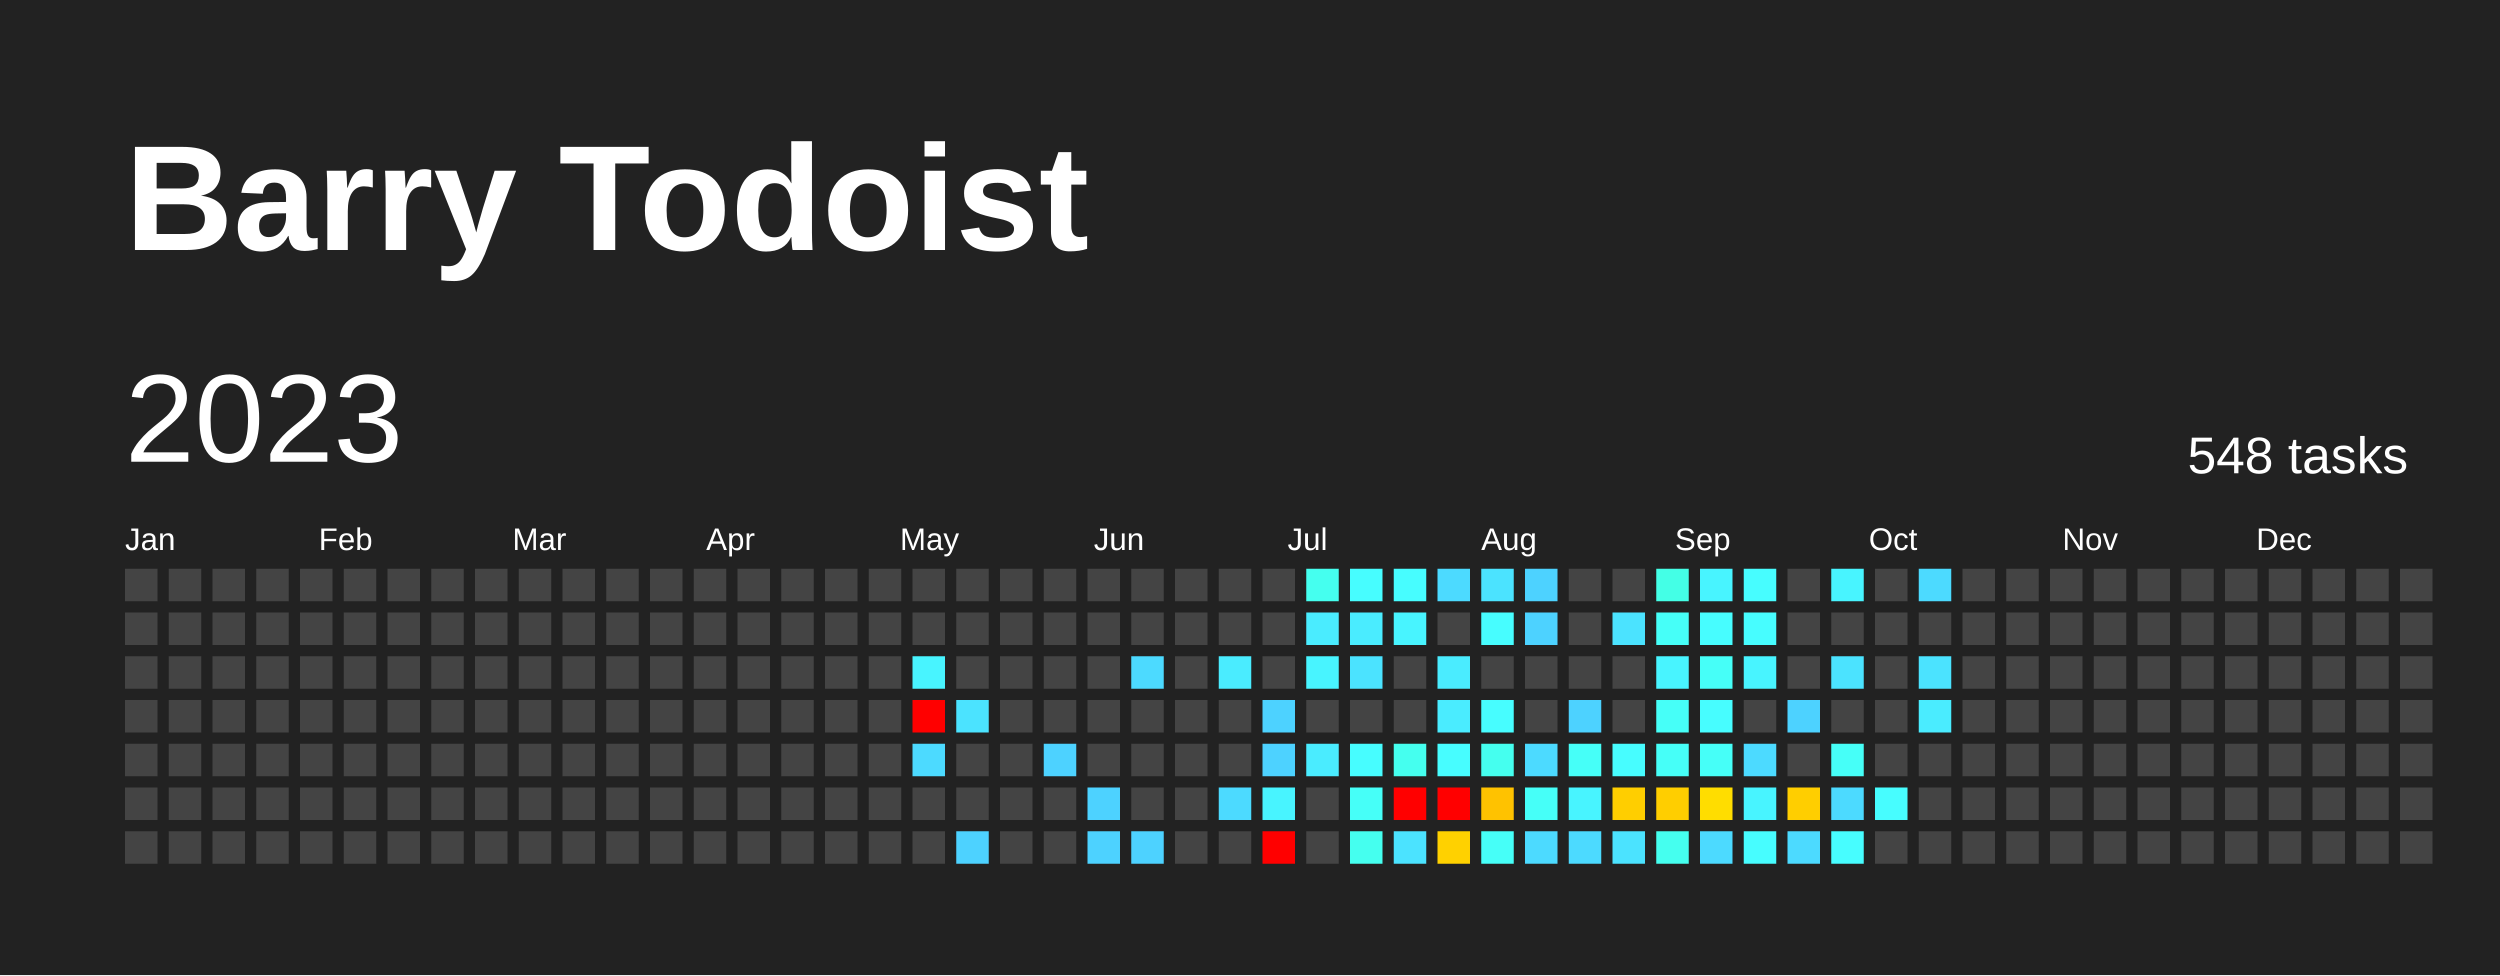
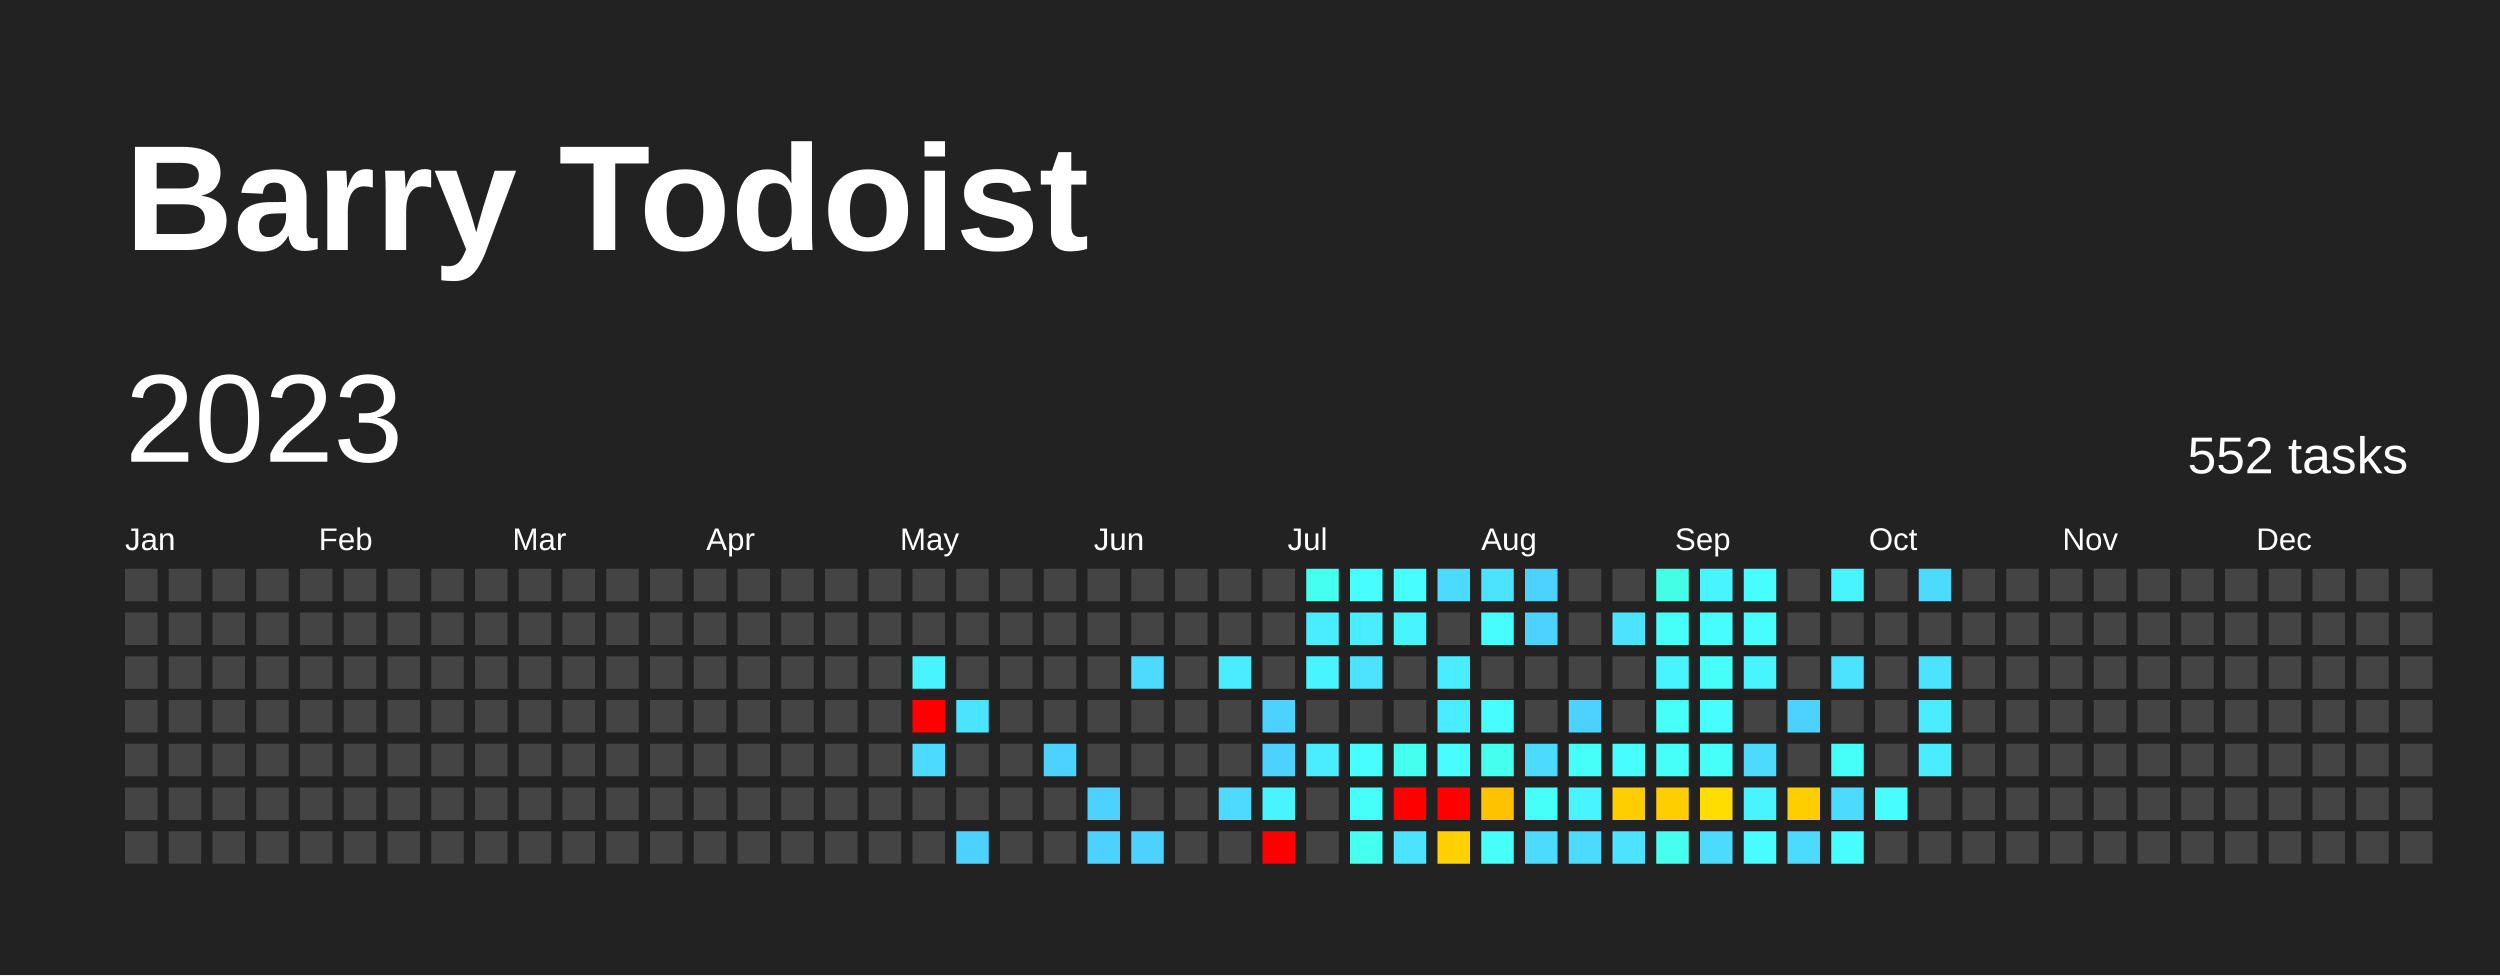
<svg xmlns="http://www.w3.org/2000/svg" baseProfile="full" height="78mm" version="1.1" viewBox="0,0,200,78" width="200mm">
  <defs />
  <rect fill="#222222" height="78" width="200" x="0" y="0" />
  <text fill="#FFFFFF" style="font-size:12px; font-family:Arial; font-weight:bold;" x="10" y="20">Barry Todoist</text>
  <text dominant-baseline="hanging" fill="#FFFFFF" style="font-size:10.0px; font-family:Arial;" x="10" y="30">2023</text>
-   <text dominant-baseline="hanging" fill="#FFFFFF" style="font-size:4.125px; font-family:Arial;" x="175" y="35">548 tasks</text>
+   <text dominant-baseline="hanging" fill="#FFFFFF" style="font-size:4.125px; font-family:Arial;" x="175" y="35">552 tasks</text>
  <text fill="#FFFFFF" style="font-size:2.5px; font-family:Arial" x="10.0" y="44">Jan</text>
  <text fill="#FFFFFF" style="font-size:2.5px; font-family:Arial" x="25.5" y="44">Feb</text>
  <text fill="#FFFFFF" style="font-size:2.5px; font-family:Arial" x="41.0" y="44">Mar</text>
  <text fill="#FFFFFF" style="font-size:2.5px; font-family:Arial" x="56.5" y="44">Apr</text>
  <text fill="#FFFFFF" style="font-size:2.5px; font-family:Arial" x="72.0" y="44">May</text>
  <text fill="#FFFFFF" style="font-size:2.5px; font-family:Arial" x="87.5" y="44">Jun</text>
  <text fill="#FFFFFF" style="font-size:2.5px; font-family:Arial" x="103.0" y="44">Jul</text>
  <text fill="#FFFFFF" style="font-size:2.5px; font-family:Arial" x="118.5" y="44">Aug</text>
  <text fill="#FFFFFF" style="font-size:2.5px; font-family:Arial" x="134.0" y="44">Sep</text>
  <text fill="#FFFFFF" style="font-size:2.5px; font-family:Arial" x="149.5" y="44">Oct</text>
  <text fill="#FFFFFF" style="font-size:2.5px; font-family:Arial" x="165.0" y="44">Nov</text>
  <text fill="#FFFFFF" style="font-size:2.5px; font-family:Arial" x="180.5" y="44">Dec</text>
  <rect fill="#444444" height="2.6" width="2.6" x="10.0" y="45.5" />
  <rect fill="#444444" height="2.6" width="2.6" x="10.0" y="49.0" />
  <rect fill="#444444" height="2.6" width="2.6" x="10.0" y="52.5" />
  <rect fill="#444444" height="2.6" width="2.6" x="10.0" y="56.0" />
  <rect fill="#444444" height="2.6" width="2.6" x="10.0" y="59.5" />
  <rect fill="#444444" height="2.6" width="2.6" x="10.0" y="63.0" />
  <rect fill="#444444" height="2.6" width="2.6" x="10.0" y="66.5" />
  <rect fill="#444444" height="2.6" width="2.6" x="13.5" y="45.5" />
  <rect fill="#444444" height="2.6" width="2.6" x="13.5" y="49.0" />
  <rect fill="#444444" height="2.6" width="2.6" x="13.5" y="52.5" />
  <rect fill="#444444" height="2.6" width="2.6" x="13.5" y="56.0" />
  <rect fill="#444444" height="2.6" width="2.6" x="13.5" y="59.5" />
  <rect fill="#444444" height="2.6" width="2.6" x="13.5" y="63.0" />
  <rect fill="#444444" height="2.6" width="2.6" x="13.5" y="66.5" />
  <rect fill="#444444" height="2.6" width="2.6" x="17.0" y="45.5" />
  <rect fill="#444444" height="2.6" width="2.6" x="17.0" y="49.0" />
  <rect fill="#444444" height="2.6" width="2.6" x="17.0" y="52.5" />
  <rect fill="#444444" height="2.6" width="2.6" x="17.0" y="56.0" />
  <rect fill="#444444" height="2.6" width="2.6" x="17.0" y="59.5" />
  <rect fill="#444444" height="2.6" width="2.6" x="17.0" y="63.0" />
  <rect fill="#444444" height="2.6" width="2.6" x="17.0" y="66.5" />
  <rect fill="#444444" height="2.6" width="2.6" x="20.5" y="45.5" />
  <rect fill="#444444" height="2.6" width="2.6" x="20.5" y="49.0" />
  <rect fill="#444444" height="2.6" width="2.6" x="20.5" y="52.5" />
  <rect fill="#444444" height="2.6" width="2.6" x="20.5" y="56.0" />
  <rect fill="#444444" height="2.6" width="2.6" x="20.5" y="59.5" />
  <rect fill="#444444" height="2.6" width="2.6" x="20.5" y="63.0" />
  <rect fill="#444444" height="2.6" width="2.6" x="20.5" y="66.5" />
  <rect fill="#444444" height="2.6" width="2.6" x="24.0" y="45.5" />
  <rect fill="#444444" height="2.6" width="2.6" x="24.0" y="49.0" />
  <rect fill="#444444" height="2.6" width="2.6" x="24.0" y="52.5" />
  <rect fill="#444444" height="2.6" width="2.6" x="24.0" y="56.0" />
  <rect fill="#444444" height="2.6" width="2.6" x="24.0" y="59.5" />
  <rect fill="#444444" height="2.6" width="2.6" x="24.0" y="63.0" />
  <rect fill="#444444" height="2.6" width="2.6" x="24.0" y="66.5" />
  <rect fill="#444444" height="2.6" width="2.6" x="27.5" y="45.5" />
  <rect fill="#444444" height="2.6" width="2.6" x="27.5" y="49.0" />
  <rect fill="#444444" height="2.6" width="2.6" x="27.5" y="52.5" />
  <rect fill="#444444" height="2.6" width="2.6" x="27.5" y="56.0" />
  <rect fill="#444444" height="2.6" width="2.6" x="27.5" y="59.5" />
  <rect fill="#444444" height="2.6" width="2.6" x="27.5" y="63.0" />
  <rect fill="#444444" height="2.6" width="2.6" x="27.5" y="66.5" />
  <rect fill="#444444" height="2.6" width="2.6" x="31.0" y="45.5" />
  <rect fill="#444444" height="2.6" width="2.6" x="31.0" y="49.0" />
  <rect fill="#444444" height="2.6" width="2.6" x="31.0" y="52.5" />
  <rect fill="#444444" height="2.6" width="2.6" x="31.0" y="56.0" />
  <rect fill="#444444" height="2.6" width="2.6" x="31.0" y="59.5" />
  <rect fill="#444444" height="2.6" width="2.6" x="31.0" y="63.0" />
  <rect fill="#444444" height="2.6" width="2.6" x="31.0" y="66.5" />
  <rect fill="#444444" height="2.6" width="2.6" x="34.5" y="45.5" />
  <rect fill="#444444" height="2.6" width="2.6" x="34.5" y="49.0" />
  <rect fill="#444444" height="2.6" width="2.6" x="34.5" y="52.5" />
  <rect fill="#444444" height="2.6" width="2.6" x="34.5" y="56.0" />
  <rect fill="#444444" height="2.6" width="2.6" x="34.5" y="59.5" />
  <rect fill="#444444" height="2.6" width="2.6" x="34.5" y="63.0" />
  <rect fill="#444444" height="2.6" width="2.6" x="34.5" y="66.5" />
  <rect fill="#444444" height="2.6" width="2.6" x="38.0" y="45.5" />
  <rect fill="#444444" height="2.6" width="2.6" x="38.0" y="49.0" />
  <rect fill="#444444" height="2.6" width="2.6" x="38.0" y="52.5" />
  <rect fill="#444444" height="2.6" width="2.6" x="38.0" y="56.0" />
  <rect fill="#444444" height="2.6" width="2.6" x="38.0" y="59.5" />
  <rect fill="#444444" height="2.6" width="2.6" x="38.0" y="63.0" />
  <rect fill="#444444" height="2.6" width="2.6" x="38.0" y="66.5" />
  <rect fill="#444444" height="2.6" width="2.6" x="41.5" y="45.5" />
  <rect fill="#444444" height="2.6" width="2.6" x="41.5" y="49.0" />
  <rect fill="#444444" height="2.6" width="2.6" x="41.5" y="52.5" />
  <rect fill="#444444" height="2.6" width="2.6" x="41.5" y="56.0" />
  <rect fill="#444444" height="2.6" width="2.6" x="41.5" y="59.5" />
  <rect fill="#444444" height="2.6" width="2.6" x="41.5" y="63.0" />
  <rect fill="#444444" height="2.6" width="2.6" x="41.5" y="66.5" />
  <rect fill="#444444" height="2.6" width="2.6" x="45.0" y="45.5" />
  <rect fill="#444444" height="2.6" width="2.6" x="45.0" y="49.0" />
  <rect fill="#444444" height="2.6" width="2.6" x="45.0" y="52.5" />
  <rect fill="#444444" height="2.6" width="2.6" x="45.0" y="56.0" />
  <rect fill="#444444" height="2.6" width="2.6" x="45.0" y="59.5" />
  <rect fill="#444444" height="2.6" width="2.6" x="45.0" y="63.0" />
  <rect fill="#444444" height="2.6" width="2.6" x="45.0" y="66.5" />
  <rect fill="#444444" height="2.6" width="2.6" x="48.5" y="45.5" />
  <rect fill="#444444" height="2.6" width="2.6" x="48.5" y="49.0" />
  <rect fill="#444444" height="2.6" width="2.6" x="48.5" y="52.5" />
  <rect fill="#444444" height="2.6" width="2.6" x="48.5" y="56.0" />
  <rect fill="#444444" height="2.6" width="2.6" x="48.5" y="59.5" />
  <rect fill="#444444" height="2.6" width="2.6" x="48.5" y="63.0" />
  <rect fill="#444444" height="2.6" width="2.6" x="48.5" y="66.5" />
  <rect fill="#444444" height="2.6" width="2.6" x="52.0" y="45.5" />
  <rect fill="#444444" height="2.6" width="2.6" x="52.0" y="49.0" />
  <rect fill="#444444" height="2.6" width="2.6" x="52.0" y="52.5" />
  <rect fill="#444444" height="2.6" width="2.6" x="52.0" y="56.0" />
  <rect fill="#444444" height="2.6" width="2.6" x="52.0" y="59.5" />
  <rect fill="#444444" height="2.6" width="2.6" x="52.0" y="63.0" />
  <rect fill="#444444" height="2.6" width="2.6" x="52.0" y="66.5" />
  <rect fill="#444444" height="2.6" width="2.6" x="55.5" y="45.5" />
  <rect fill="#444444" height="2.6" width="2.6" x="55.5" y="49.0" />
  <rect fill="#444444" height="2.6" width="2.6" x="55.5" y="52.5" />
  <rect fill="#444444" height="2.6" width="2.6" x="55.5" y="56.0" />
  <rect fill="#444444" height="2.6" width="2.6" x="55.5" y="59.5" />
  <rect fill="#444444" height="2.6" width="2.6" x="55.5" y="63.0" />
  <rect fill="#444444" height="2.6" width="2.6" x="55.5" y="66.5" />
  <rect fill="#444444" height="2.6" width="2.6" x="59.0" y="45.5" />
  <rect fill="#444444" height="2.6" width="2.6" x="59.0" y="49.0" />
  <rect fill="#444444" height="2.6" width="2.6" x="59.0" y="52.5" />
  <rect fill="#444444" height="2.6" width="2.6" x="59.0" y="56.0" />
  <rect fill="#444444" height="2.6" width="2.6" x="59.0" y="59.5" />
  <rect fill="#444444" height="2.6" width="2.6" x="59.0" y="63.0" />
  <rect fill="#444444" height="2.6" width="2.6" x="59.0" y="66.5" />
  <rect fill="#444444" height="2.6" width="2.6" x="62.5" y="45.5" />
  <rect fill="#444444" height="2.6" width="2.6" x="62.5" y="49.0" />
  <rect fill="#444444" height="2.6" width="2.6" x="62.5" y="52.5" />
  <rect fill="#444444" height="2.6" width="2.6" x="62.5" y="56.0" />
  <rect fill="#444444" height="2.6" width="2.6" x="62.5" y="59.5" />
  <rect fill="#444444" height="2.6" width="2.6" x="62.5" y="63.0" />
  <rect fill="#444444" height="2.6" width="2.6" x="62.5" y="66.5" />
  <rect fill="#444444" height="2.6" width="2.6" x="66.0" y="45.5" />
  <rect fill="#444444" height="2.6" width="2.6" x="66.0" y="49.0" />
  <rect fill="#444444" height="2.6" width="2.6" x="66.0" y="52.5" />
  <rect fill="#444444" height="2.6" width="2.6" x="66.0" y="56.0" />
  <rect fill="#444444" height="2.6" width="2.6" x="66.0" y="59.5" />
  <rect fill="#444444" height="2.6" width="2.6" x="66.0" y="63.0" />
  <rect fill="#444444" height="2.6" width="2.6" x="66.0" y="66.5" />
  <rect fill="#444444" height="2.6" width="2.6" x="69.5" y="45.5" />
  <rect fill="#444444" height="2.6" width="2.6" x="69.5" y="49.0" />
  <rect fill="#444444" height="2.6" width="2.6" x="69.5" y="52.5" />
  <rect fill="#444444" height="2.6" width="2.6" x="69.5" y="56.0" />
  <rect fill="#444444" height="2.6" width="2.6" x="69.5" y="59.5" />
  <rect fill="#444444" height="2.6" width="2.6" x="69.5" y="63.0" />
  <rect fill="#444444" height="2.6" width="2.6" x="69.5" y="66.5" />
  <rect fill="#444444" height="2.6" width="2.6" x="73.0" y="45.5" />
  <rect fill="#444444" height="2.6" width="2.6" x="73.0" y="49.0" />
  <rect fill="#48f4ff" height="2.6" width="2.6" x="73.0" y="52.5" />
  <rect fill="red" height="2.6" width="2.6" x="73.0" y="56.0" />
  <rect fill="#4cdaff" height="2.6" width="2.6" x="73.0" y="59.5" />
  <rect fill="#444444" height="2.6" width="2.6" x="73.0" y="63.0" />
  <rect fill="#444444" height="2.6" width="2.6" x="73.0" y="66.5" />
  <rect fill="#444444" height="2.6" width="2.6" x="76.5" y="45.5" />
  <rect fill="#444444" height="2.6" width="2.6" x="76.5" y="49.0" />
  <rect fill="#444444" height="2.6" width="2.6" x="76.5" y="52.5" />
  <rect fill="#4be3ff" height="2.6" width="2.6" x="76.5" y="56.0" />
  <rect fill="#444444" height="2.6" width="2.6" x="76.5" y="59.5" />
  <rect fill="#444444" height="2.6" width="2.6" x="76.5" y="63.0" />
  <rect fill="#4dd2ff" height="2.6" width="2.6" x="76.5" y="66.5" />
  <rect fill="#444444" height="2.6" width="2.6" x="80.0" y="45.5" />
  <rect fill="#444444" height="2.6" width="2.6" x="80.0" y="49.0" />
  <rect fill="#444444" height="2.6" width="2.6" x="80.0" y="52.5" />
  <rect fill="#444444" height="2.6" width="2.6" x="80.0" y="56.0" />
  <rect fill="#444444" height="2.6" width="2.6" x="80.0" y="59.5" />
  <rect fill="#444444" height="2.6" width="2.6" x="80.0" y="63.0" />
  <rect fill="#444444" height="2.6" width="2.6" x="80.0" y="66.5" />
  <rect fill="#444444" height="2.6" width="2.6" x="83.5" y="45.5" />
  <rect fill="#444444" height="2.6" width="2.6" x="83.5" y="49.0" />
  <rect fill="#444444" height="2.6" width="2.6" x="83.5" y="52.5" />
  <rect fill="#444444" height="2.6" width="2.6" x="83.5" y="56.0" />
  <rect fill="#4dd2ff" height="2.6" width="2.6" x="83.5" y="59.5" />
  <rect fill="#444444" height="2.6" width="2.6" x="83.5" y="63.0" />
  <rect fill="#444444" height="2.6" width="2.6" x="83.5" y="66.5" />
  <rect fill="#444444" height="2.6" width="2.6" x="87.0" y="45.5" />
  <rect fill="#444444" height="2.6" width="2.6" x="87.0" y="49.0" />
  <rect fill="#444444" height="2.6" width="2.6" x="87.0" y="52.5" />
  <rect fill="#444444" height="2.6" width="2.6" x="87.0" y="56.0" />
  <rect fill="#444444" height="2.6" width="2.6" x="87.0" y="59.5" />
  <rect fill="#4dd2ff" height="2.6" width="2.6" x="87.0" y="63.0" />
  <rect fill="#4dd2ff" height="2.6" width="2.6" x="87.0" y="66.5" />
  <rect fill="#444444" height="2.6" width="2.6" x="90.5" y="45.5" />
  <rect fill="#444444" height="2.6" width="2.6" x="90.5" y="49.0" />
  <rect fill="#4cdaff" height="2.6" width="2.6" x="90.5" y="52.5" />
  <rect fill="#444444" height="2.6" width="2.6" x="90.5" y="56.0" />
  <rect fill="#444444" height="2.6" width="2.6" x="90.5" y="59.5" />
  <rect fill="#444444" height="2.6" width="2.6" x="90.5" y="63.0" />
  <rect fill="#4dd2ff" height="2.6" width="2.6" x="90.5" y="66.5" />
  <rect fill="#444444" height="2.6" width="2.6" x="94.0" y="45.5" />
  <rect fill="#444444" height="2.6" width="2.6" x="94.0" y="49.0" />
  <rect fill="#444444" height="2.6" width="2.6" x="94.0" y="52.5" />
  <rect fill="#444444" height="2.6" width="2.6" x="94.0" y="56.0" />
  <rect fill="#444444" height="2.6" width="2.6" x="94.0" y="59.5" />
  <rect fill="#444444" height="2.6" width="2.6" x="94.0" y="63.0" />
  <rect fill="#444444" height="2.6" width="2.6" x="94.0" y="66.5" />
  <rect fill="#444444" height="2.6" width="2.6" x="97.5" y="45.5" />
  <rect fill="#444444" height="2.6" width="2.6" x="97.5" y="49.0" />
  <rect fill="#4aecff" height="2.6" width="2.6" x="97.5" y="52.5" />
  <rect fill="#444444" height="2.6" width="2.6" x="97.5" y="56.0" />
  <rect fill="#444444" height="2.6" width="2.6" x="97.5" y="59.5" />
  <rect fill="#4cdaff" height="2.6" width="2.6" x="97.5" y="63.0" />
  <rect fill="#444444" height="2.6" width="2.6" x="97.5" y="66.5" />
  <rect fill="#444444" height="2.6" width="2.6" x="101.0" y="45.5" />
  <rect fill="#444444" height="2.6" width="2.6" x="101.0" y="49.0" />
  <rect fill="#444444" height="2.6" width="2.6" x="101.0" y="52.5" />
  <rect fill="#4dd2ff" height="2.6" width="2.6" x="101.0" y="56.0" />
  <rect fill="#4dd2ff" height="2.6" width="2.6" x="101.0" y="59.5" />
  <rect fill="#48f4ff" height="2.6" width="2.6" x="101.0" y="63.0" />
  <rect fill="red" height="2.6" width="2.6" x="101.0" y="66.5" />
  <rect fill="#45ffef" height="2.6" width="2.6" x="104.5" y="45.5" />
  <rect fill="#4aecff" height="2.6" width="2.6" x="104.5" y="49.0" />
  <rect fill="#48f4ff" height="2.6" width="2.6" x="104.5" y="52.5" />
  <rect fill="#444444" height="2.6" width="2.6" x="104.5" y="56.0" />
  <rect fill="#4aecff" height="2.6" width="2.6" x="104.5" y="59.5" />
  <rect fill="#444444" height="2.6" width="2.6" x="104.5" y="63.0" />
  <rect fill="#444444" height="2.6" width="2.6" x="104.5" y="66.5" />
  <rect fill="#47fdff" height="2.6" width="2.6" x="108.0" y="45.5" />
  <rect fill="#4aecff" height="2.6" width="2.6" x="108.0" y="49.0" />
  <rect fill="#4be3ff" height="2.6" width="2.6" x="108.0" y="52.5" />
  <rect fill="#444444" height="2.6" width="2.6" x="108.0" y="56.0" />
  <rect fill="#47fdff" height="2.6" width="2.6" x="108.0" y="59.5" />
  <rect fill="#46fff8" height="2.6" width="2.6" x="108.0" y="63.0" />
  <rect fill="#45ffef" height="2.6" width="2.6" x="108.0" y="66.5" />
  <rect fill="#47fdff" height="2.6" width="2.6" x="111.5" y="45.5" />
  <rect fill="#48f4ff" height="2.6" width="2.6" x="111.5" y="49.0" />
  <rect fill="#444444" height="2.6" width="2.6" x="111.5" y="52.5" />
  <rect fill="#444444" height="2.6" width="2.6" x="111.5" y="56.0" />
  <rect fill="#45ffef" height="2.6" width="2.6" x="111.5" y="59.5" />
  <rect fill="red" height="2.6" width="2.6" x="111.5" y="63.0" />
  <rect fill="#4be3ff" height="2.6" width="2.6" x="111.5" y="66.5" />
  <rect fill="#4cdaff" height="2.6" width="2.6" x="115.0" y="45.5" />
  <rect fill="#444444" height="2.6" width="2.6" x="115.0" y="49.0" />
  <rect fill="#4aecff" height="2.6" width="2.6" x="115.0" y="52.5" />
  <rect fill="#4aecff" height="2.6" width="2.6" x="115.0" y="56.0" />
  <rect fill="#47fdff" height="2.6" width="2.6" x="115.0" y="59.5" />
  <rect fill="red" height="2.6" width="2.6" x="115.0" y="63.0" />
  <rect fill="#ffd100" height="2.6" width="2.6" x="115.0" y="66.5" />
  <rect fill="#4be3ff" height="2.6" width="2.6" x="118.5" y="45.5" />
  <rect fill="#47fdff" height="2.6" width="2.6" x="118.5" y="49.0" />
  <rect fill="#444444" height="2.6" width="2.6" x="118.5" y="52.5" />
  <rect fill="#47fdff" height="2.6" width="2.6" x="118.5" y="56.0" />
  <rect fill="#45ffef" height="2.6" width="2.6" x="118.5" y="59.5" />
  <rect fill="#ffc200" height="2.6" width="2.6" x="118.5" y="63.0" />
  <rect fill="#46fff8" height="2.6" width="2.6" x="118.5" y="66.5" />
  <rect fill="#4dd2ff" height="2.6" width="2.6" x="122.0" y="45.5" />
  <rect fill="#4dd2ff" height="2.6" width="2.6" x="122.0" y="49.0" />
  <rect fill="#444444" height="2.6" width="2.6" x="122.0" y="52.5" />
  <rect fill="#444444" height="2.6" width="2.6" x="122.0" y="56.0" />
  <rect fill="#4cdaff" height="2.6" width="2.6" x="122.0" y="59.5" />
  <rect fill="#46fff8" height="2.6" width="2.6" x="122.0" y="63.0" />
  <rect fill="#4cdaff" height="2.6" width="2.6" x="122.0" y="66.5" />
  <rect fill="#444444" height="2.6" width="2.6" x="125.5" y="45.5" />
  <rect fill="#444444" height="2.6" width="2.6" x="125.5" y="49.0" />
  <rect fill="#444444" height="2.6" width="2.6" x="125.5" y="52.5" />
  <rect fill="#4dd2ff" height="2.6" width="2.6" x="125.5" y="56.0" />
  <rect fill="#46fff8" height="2.6" width="2.6" x="125.5" y="59.5" />
  <rect fill="#48f4ff" height="2.6" width="2.6" x="125.5" y="63.0" />
  <rect fill="#4cdaff" height="2.6" width="2.6" x="125.5" y="66.5" />
  <rect fill="#444444" height="2.6" width="2.6" x="129.0" y="45.5" />
  <rect fill="#4be3ff" height="2.6" width="2.6" x="129.0" y="49.0" />
  <rect fill="#444444" height="2.6" width="2.6" x="129.0" y="52.5" />
  <rect fill="#444444" height="2.6" width="2.6" x="129.0" y="56.0" />
  <rect fill="#47fdff" height="2.6" width="2.6" x="129.0" y="59.5" />
  <rect fill="#ffce00" height="2.6" width="2.6" x="129.0" y="63.0" />
  <rect fill="#4be3ff" height="2.6" width="2.6" x="129.0" y="66.5" />
  <rect fill="#44ffe6" height="2.6" width="2.6" x="132.5" y="45.5" />
  <rect fill="#46fff8" height="2.6" width="2.6" x="132.5" y="49.0" />
  <rect fill="#48f4ff" height="2.6" width="2.6" x="132.5" y="52.5" />
  <rect fill="#46fff8" height="2.6" width="2.6" x="132.5" y="56.0" />
  <rect fill="#46fff8" height="2.6" width="2.6" x="132.5" y="59.5" />
  <rect fill="#ffce00" height="2.6" width="2.6" x="132.5" y="63.0" />
  <rect fill="#45ffef" height="2.6" width="2.6" x="132.5" y="66.5" />
  <rect fill="#48f4ff" height="2.6" width="2.6" x="136.0" y="45.5" />
  <rect fill="#47fdff" height="2.6" width="2.6" x="136.0" y="49.0" />
  <rect fill="#46fff8" height="2.6" width="2.6" x="136.0" y="52.5" />
  <rect fill="#47fdff" height="2.6" width="2.6" x="136.0" y="56.0" />
  <rect fill="#46fff8" height="2.6" width="2.6" x="136.0" y="59.5" />
  <rect fill="#ffdd00" height="2.6" width="2.6" x="136.0" y="63.0" />
  <rect fill="#4cdaff" height="2.6" width="2.6" x="136.0" y="66.5" />
  <rect fill="#47fdff" height="2.6" width="2.6" x="139.5" y="45.5" />
  <rect fill="#47fdff" height="2.6" width="2.6" x="139.5" y="49.0" />
  <rect fill="#48f4ff" height="2.6" width="2.6" x="139.5" y="52.5" />
  <rect fill="#444444" height="2.6" width="2.6" x="139.5" y="56.0" />
  <rect fill="#4cdaff" height="2.6" width="2.6" x="139.5" y="59.5" />
  <rect fill="#48f4ff" height="2.6" width="2.6" x="139.5" y="63.0" />
  <rect fill="#47fdff" height="2.6" width="2.6" x="139.5" y="66.5" />
  <rect fill="#444444" height="2.6" width="2.6" x="143.0" y="45.5" />
  <rect fill="#444444" height="2.6" width="2.6" x="143.0" y="49.0" />
  <rect fill="#444444" height="2.6" width="2.6" x="143.0" y="52.5" />
  <rect fill="#4dd2ff" height="2.6" width="2.6" x="143.0" y="56.0" />
  <rect fill="#444444" height="2.6" width="2.6" x="143.0" y="59.5" />
  <rect fill="#ffce00" height="2.6" width="2.6" x="143.0" y="63.0" />
  <rect fill="#4cdaff" height="2.6" width="2.6" x="143.0" y="66.5" />
  <rect fill="#48f4ff" height="2.6" width="2.6" x="146.5" y="45.5" />
  <rect fill="#444444" height="2.6" width="2.6" x="146.5" y="49.0" />
  <rect fill="#4be3ff" height="2.6" width="2.6" x="146.5" y="52.5" />
  <rect fill="#444444" height="2.6" width="2.6" x="146.5" y="56.0" />
  <rect fill="#46fff8" height="2.6" width="2.6" x="146.5" y="59.5" />
  <rect fill="#4cdaff" height="2.6" width="2.6" x="146.5" y="63.0" />
  <rect fill="#47fdff" height="2.6" width="2.6" x="146.5" y="66.5" />
  <rect fill="#444444" height="2.6" width="2.6" x="150.0" y="45.5" />
  <rect fill="#444444" height="2.6" width="2.6" x="150.0" y="49.0" />
  <rect fill="#444444" height="2.6" width="2.6" x="150.0" y="52.5" />
  <rect fill="#444444" height="2.6" width="2.6" x="150.0" y="56.0" />
  <rect fill="#444444" height="2.6" width="2.6" x="150.0" y="59.5" />
  <rect fill="#47fdff" height="2.6" width="2.6" x="150.0" y="63.0" />
  <rect fill="#444444" height="2.6" width="2.6" x="150.0" y="66.5" />
  <rect fill="#4cdaff" height="2.6" width="2.6" x="153.5" y="45.5" />
  <rect fill="#444444" height="2.6" width="2.6" x="153.5" y="49.0" />
  <rect fill="#4be3ff" height="2.6" width="2.6" x="153.5" y="52.5" />
  <rect fill="#4aecff" height="2.6" width="2.6" x="153.5" y="56.0" />
-   <rect fill="#444444" height="2.6" width="2.6" x="153.5" y="59.5" />
+   <rect fill="#4aecff" height="2.6" width="2.6" x="153.5" y="59.5" />
  <rect fill="#444444" height="2.6" width="2.6" x="153.5" y="63.0" />
  <rect fill="#444444" height="2.6" width="2.6" x="153.5" y="66.5" />
  <rect fill="#444444" height="2.6" width="2.6" x="157.0" y="45.5" />
  <rect fill="#444444" height="2.6" width="2.6" x="157.0" y="49.0" />
  <rect fill="#444444" height="2.6" width="2.6" x="157.0" y="52.5" />
  <rect fill="#444444" height="2.6" width="2.6" x="157.0" y="56.0" />
  <rect fill="#444444" height="2.6" width="2.6" x="157.0" y="59.5" />
  <rect fill="#444444" height="2.6" width="2.6" x="157.0" y="63.0" />
  <rect fill="#444444" height="2.6" width="2.6" x="157.0" y="66.5" />
  <rect fill="#444444" height="2.6" width="2.6" x="160.5" y="45.5" />
  <rect fill="#444444" height="2.6" width="2.6" x="160.5" y="49.0" />
  <rect fill="#444444" height="2.6" width="2.6" x="160.5" y="52.5" />
  <rect fill="#444444" height="2.6" width="2.6" x="160.5" y="56.0" />
  <rect fill="#444444" height="2.6" width="2.6" x="160.5" y="59.5" />
  <rect fill="#444444" height="2.6" width="2.6" x="160.5" y="63.0" />
  <rect fill="#444444" height="2.6" width="2.6" x="160.5" y="66.5" />
  <rect fill="#444444" height="2.6" width="2.6" x="164.0" y="45.5" />
  <rect fill="#444444" height="2.6" width="2.6" x="164.0" y="49.0" />
  <rect fill="#444444" height="2.6" width="2.6" x="164.0" y="52.5" />
  <rect fill="#444444" height="2.6" width="2.6" x="164.0" y="56.0" />
  <rect fill="#444444" height="2.6" width="2.6" x="164.0" y="59.5" />
  <rect fill="#444444" height="2.6" width="2.6" x="164.0" y="63.0" />
  <rect fill="#444444" height="2.6" width="2.6" x="164.0" y="66.5" />
  <rect fill="#444444" height="2.6" width="2.6" x="167.5" y="45.5" />
  <rect fill="#444444" height="2.6" width="2.6" x="167.5" y="49.0" />
  <rect fill="#444444" height="2.6" width="2.6" x="167.5" y="52.5" />
  <rect fill="#444444" height="2.6" width="2.6" x="167.5" y="56.0" />
  <rect fill="#444444" height="2.6" width="2.6" x="167.5" y="59.5" />
  <rect fill="#444444" height="2.6" width="2.6" x="167.5" y="63.0" />
  <rect fill="#444444" height="2.6" width="2.6" x="167.5" y="66.5" />
  <rect fill="#444444" height="2.6" width="2.6" x="171.0" y="45.5" />
  <rect fill="#444444" height="2.6" width="2.6" x="171.0" y="49.0" />
  <rect fill="#444444" height="2.6" width="2.6" x="171.0" y="52.5" />
  <rect fill="#444444" height="2.6" width="2.6" x="171.0" y="56.0" />
  <rect fill="#444444" height="2.6" width="2.6" x="171.0" y="59.5" />
  <rect fill="#444444" height="2.6" width="2.6" x="171.0" y="63.0" />
  <rect fill="#444444" height="2.6" width="2.6" x="171.0" y="66.5" />
  <rect fill="#444444" height="2.6" width="2.6" x="174.5" y="45.5" />
  <rect fill="#444444" height="2.6" width="2.6" x="174.5" y="49.0" />
  <rect fill="#444444" height="2.6" width="2.6" x="174.5" y="52.5" />
  <rect fill="#444444" height="2.6" width="2.6" x="174.5" y="56.0" />
  <rect fill="#444444" height="2.6" width="2.6" x="174.5" y="59.5" />
  <rect fill="#444444" height="2.6" width="2.6" x="174.5" y="63.0" />
  <rect fill="#444444" height="2.6" width="2.6" x="174.5" y="66.5" />
  <rect fill="#444444" height="2.6" width="2.6" x="178.0" y="45.5" />
  <rect fill="#444444" height="2.6" width="2.6" x="178.0" y="49.0" />
  <rect fill="#444444" height="2.6" width="2.6" x="178.0" y="52.5" />
  <rect fill="#444444" height="2.6" width="2.6" x="178.0" y="56.0" />
  <rect fill="#444444" height="2.6" width="2.6" x="178.0" y="59.5" />
  <rect fill="#444444" height="2.6" width="2.6" x="178.0" y="63.0" />
  <rect fill="#444444" height="2.6" width="2.6" x="178.0" y="66.5" />
  <rect fill="#444444" height="2.6" width="2.6" x="181.5" y="45.5" />
  <rect fill="#444444" height="2.6" width="2.6" x="181.5" y="49.0" />
  <rect fill="#444444" height="2.6" width="2.6" x="181.5" y="52.5" />
  <rect fill="#444444" height="2.6" width="2.6" x="181.5" y="56.0" />
  <rect fill="#444444" height="2.6" width="2.6" x="181.5" y="59.5" />
  <rect fill="#444444" height="2.6" width="2.6" x="181.5" y="63.0" />
  <rect fill="#444444" height="2.6" width="2.6" x="181.5" y="66.5" />
  <rect fill="#444444" height="2.6" width="2.6" x="185.0" y="45.5" />
  <rect fill="#444444" height="2.6" width="2.6" x="185.0" y="49.0" />
  <rect fill="#444444" height="2.6" width="2.6" x="185.0" y="52.5" />
  <rect fill="#444444" height="2.6" width="2.6" x="185.0" y="56.0" />
  <rect fill="#444444" height="2.6" width="2.6" x="185.0" y="59.5" />
  <rect fill="#444444" height="2.6" width="2.6" x="185.0" y="63.0" />
  <rect fill="#444444" height="2.6" width="2.6" x="185.0" y="66.5" />
  <rect fill="#444444" height="2.6" width="2.6" x="188.5" y="45.5" />
  <rect fill="#444444" height="2.6" width="2.6" x="188.5" y="49.0" />
  <rect fill="#444444" height="2.6" width="2.6" x="188.5" y="52.5" />
  <rect fill="#444444" height="2.6" width="2.6" x="188.5" y="56.0" />
  <rect fill="#444444" height="2.6" width="2.6" x="188.5" y="59.5" />
  <rect fill="#444444" height="2.6" width="2.6" x="188.5" y="63.0" />
  <rect fill="#444444" height="2.6" width="2.6" x="188.5" y="66.5" />
  <rect fill="#444444" height="2.6" width="2.6" x="192.0" y="45.5" />
  <rect fill="#444444" height="2.6" width="2.6" x="192.0" y="49.0" />
  <rect fill="#444444" height="2.6" width="2.6" x="192.0" y="52.5" />
  <rect fill="#444444" height="2.6" width="2.6" x="192.0" y="56.0" />
  <rect fill="#444444" height="2.6" width="2.6" x="192.0" y="59.5" />
  <rect fill="#444444" height="2.6" width="2.6" x="192.0" y="63.0" />
  <rect fill="#444444" height="2.6" width="2.6" x="192.0" y="66.5" />
</svg>
